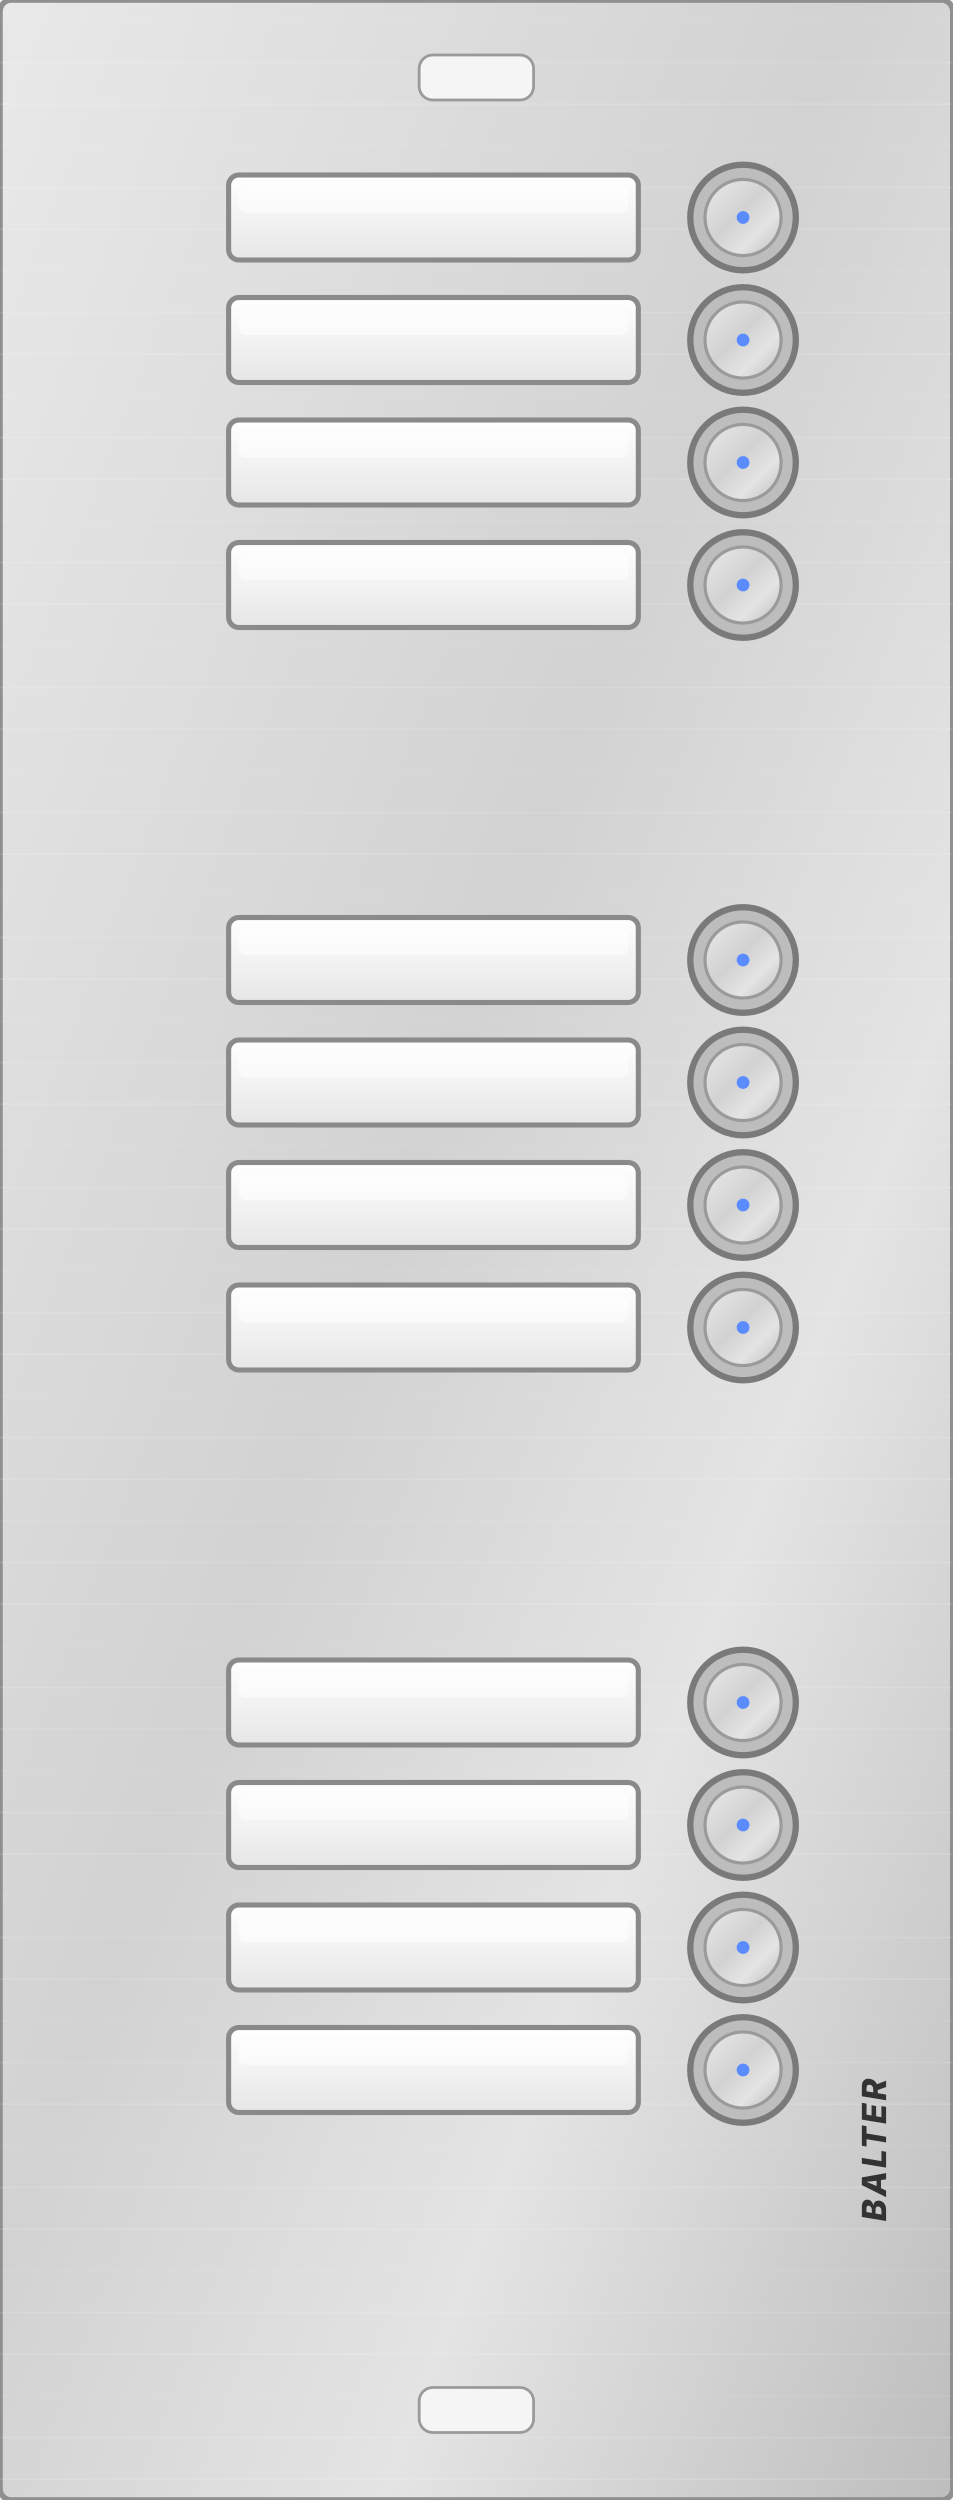
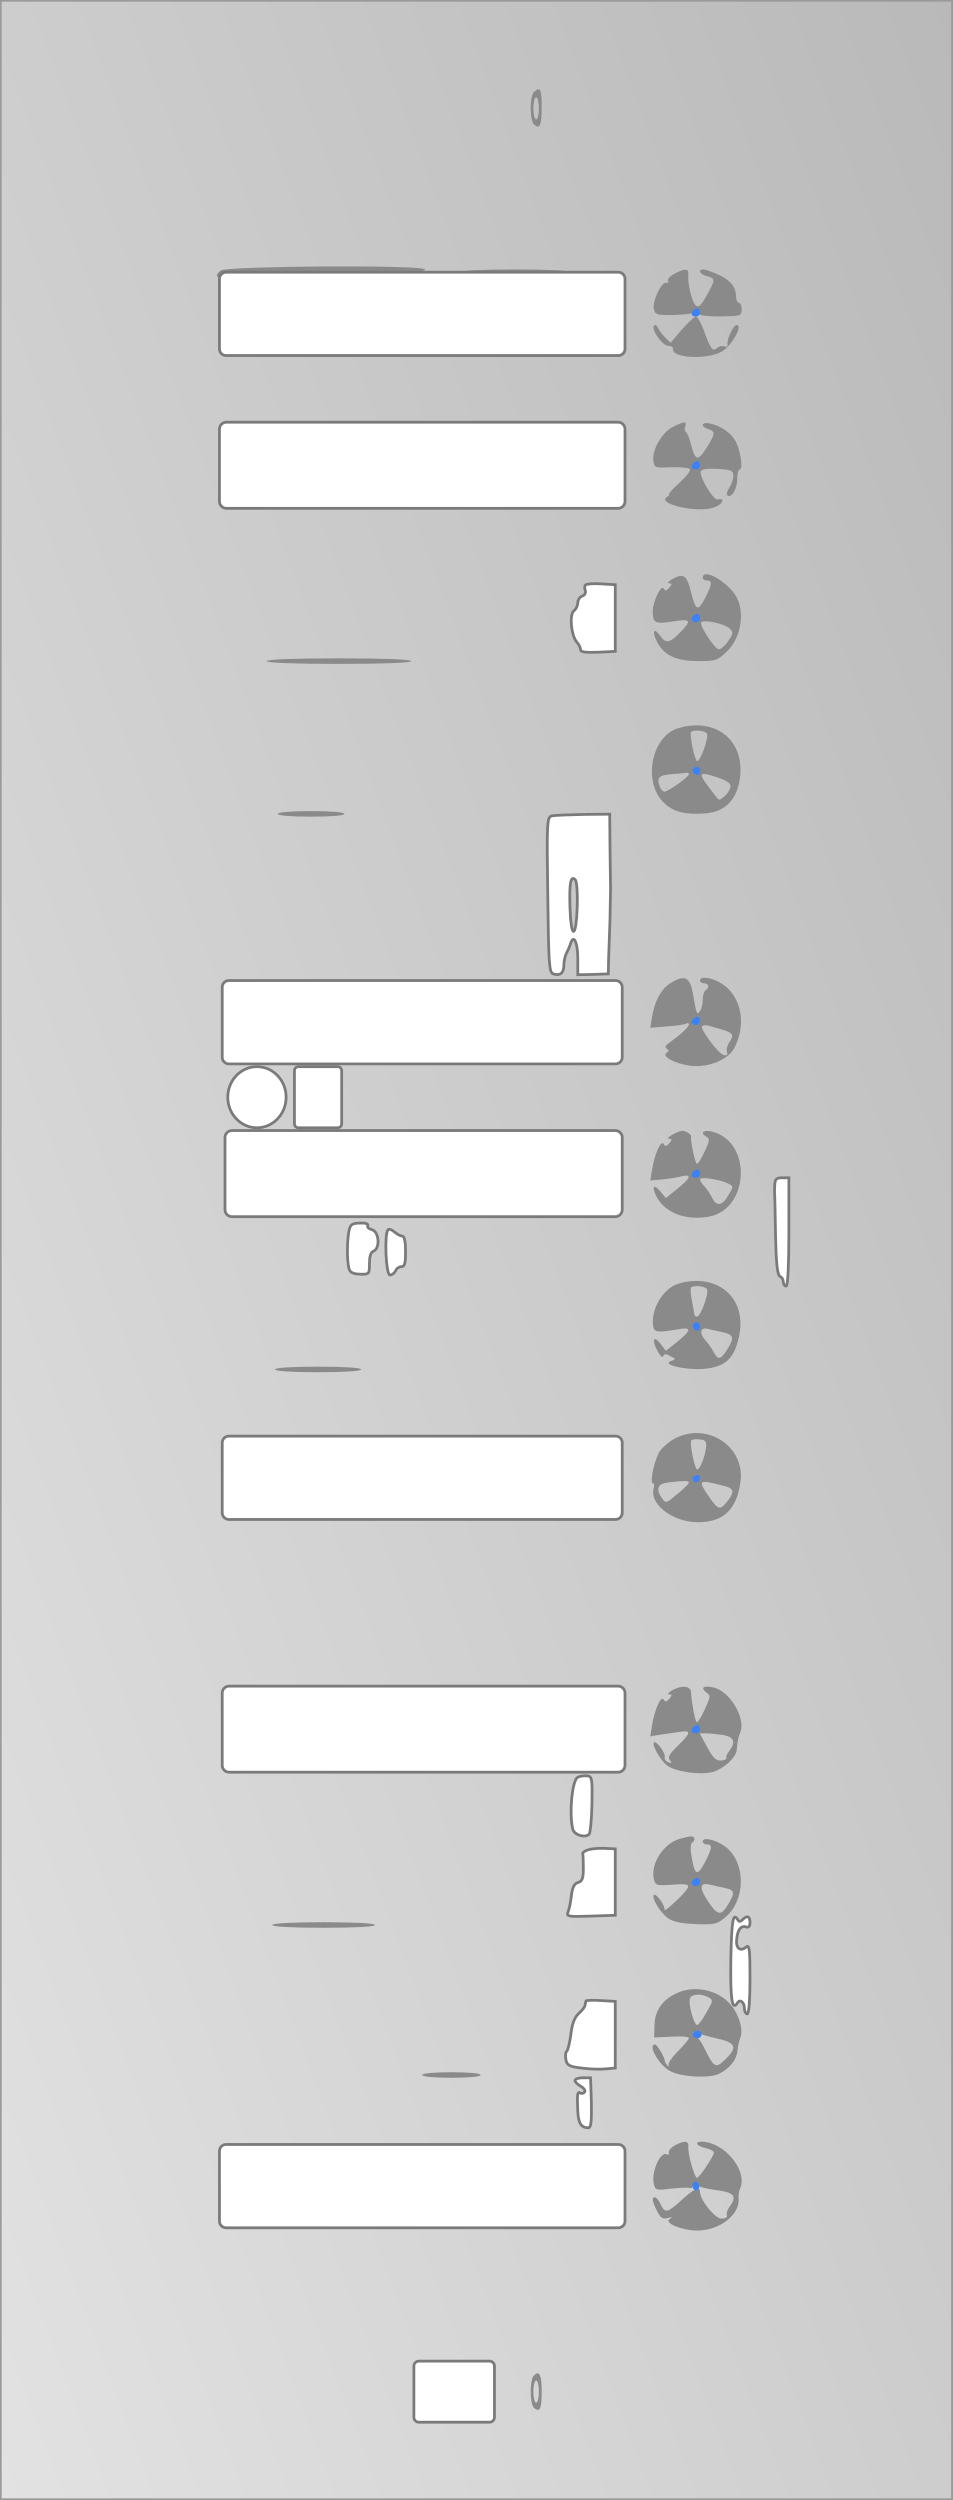
- <svg xmlns="http://www.w3.org/2000/svg" viewBox="0 0 343 900" role="img" aria-label="EVO-12EXT · Erweiterung, 12 Klingeltaster (Illustration)">
+ <svg xmlns="http://www.w3.org/2000/svg" viewBox="0 0 343 900" width="343" height="900" role="img" aria-label="EVO-12EXT · Erweiterung, 12 Klingeltaster (Illustration)">
  <defs>
    <linearGradient id="steel" x1="0" y1="0" x2="1" y2="1">
-       <stop offset="0" stop-color="#e9e9e9" />
-       <stop offset=".45" stop-color="#d2d2d2" />
-       <stop offset=".7" stop-color="#e4e4e4" />
-       <stop offset="1" stop-color="#bdbdbd" />
-     </linearGradient>
-     <linearGradient id="dark" x1="0" y1="0" x2="1" y2="1">
-       <stop offset="0" stop-color="#3a3a3a" />
-       <stop offset=".5" stop-color="#262626" />
-       <stop offset="1" stop-color="#1a1a1a" />
-     </linearGradient>
-     <linearGradient id="glass" x1="0" y1="0" x2="1" y2="1">
-       <stop offset="0" stop-color="#202020" />
-       <stop offset=".55" stop-color="#0b0b0b" />
-       <stop offset="1" stop-color="#000" />
+       <stop offset="0" stop-color="#e2e2e2" />
+       <stop offset=".5" stop-color="#cdcdcd" />
+       <stop offset="1" stop-color="#b9b9b9" />
    </linearGradient>
    <linearGradient id="white" x1="0" y1="0" x2="0" y2="1">
      <stop offset="0" stop-color="#ffffff" />
-       <stop offset="1" stop-color="#ededed" />
+       <stop offset="1" stop-color="#f0f0f0" />
    </linearGradient>
-     <linearGradient id="screen" x1="0" y1="0" x2="1" y2="1">
-       <stop offset="0" stop-color="#2a2a2a" />
-       <stop offset=".6" stop-color="#121212" />
-       <stop offset="1" stop-color="#050505" />
-     </linearGradient>
-     <radialGradient id="lens" cx=".4" cy=".35" r=".7">
-       <stop offset="0" stop-color="#5a6b80" />
-       <stop offset=".35" stop-color="#1b2330" />
-       <stop offset="1" stop-color="#000" />
-     </radialGradient>
-     <linearGradient id="plate" x1="0" y1="0" x2="0" y2="1">
-       <stop offset="0" stop-color="#ffffff" />
-       <stop offset="1" stop-color="#e6e6e6" />
+     <linearGradient id="black" x1="0" y1="0" x2="1" y2="1">
+       <stop offset="0" stop-color="#2e2e2e" />
+       <stop offset="1" stop-color="#161616" />
    </linearGradient>
  </defs>
-   <rect x="0.0" y="0.0" width="343.0" height="900.0" rx="4.1" fill="url(#steel)" stroke="#8f8f8f" stroke-width="2" />
-   <path d="M0 7.5H343" fill="none" stroke="#ffffff" stroke-width="0.6" stroke-linecap="round" stroke-linejoin="round" opacity="0.048" />
-   <path d="M0 22.5H343" fill="none" stroke="#ffffff" stroke-width="0.6" stroke-linecap="round" stroke-linejoin="round" opacity="0.12" />
-   <path d="M0 37.5H343" fill="none" stroke="#ffffff" stroke-width="0.6" stroke-linecap="round" stroke-linejoin="round" opacity="0.12" />
-   <path d="M0 52.5H343" fill="none" stroke="#ffffff" stroke-width="0.6" stroke-linecap="round" stroke-linejoin="round" opacity="0.048" />
-   <path d="M0 67.5H343" fill="none" stroke="#ffffff" stroke-width="0.6" stroke-linecap="round" stroke-linejoin="round" opacity="0.12" />
-   <path d="M0 82.5H343" fill="none" stroke="#ffffff" stroke-width="0.6" stroke-linecap="round" stroke-linejoin="round" opacity="0.12" />
-   <path d="M0 97.5H343" fill="none" stroke="#ffffff" stroke-width="0.6" stroke-linecap="round" stroke-linejoin="round" opacity="0.048" />
-   <path d="M0 112.5H343" fill="none" stroke="#ffffff" stroke-width="0.6" stroke-linecap="round" stroke-linejoin="round" opacity="0.12" />
-   <path d="M0 127.5H343" fill="none" stroke="#ffffff" stroke-width="0.6" stroke-linecap="round" stroke-linejoin="round" opacity="0.12" />
-   <path d="M0 142.5H343" fill="none" stroke="#ffffff" stroke-width="0.6" stroke-linecap="round" stroke-linejoin="round" opacity="0.048" />
-   <path d="M0 157.5H343" fill="none" stroke="#ffffff" stroke-width="0.6" stroke-linecap="round" stroke-linejoin="round" opacity="0.12" />
-   <path d="M0 172.5H343" fill="none" stroke="#ffffff" stroke-width="0.6" stroke-linecap="round" stroke-linejoin="round" opacity="0.12" />
-   <path d="M0 187.5H343" fill="none" stroke="#ffffff" stroke-width="0.6" stroke-linecap="round" stroke-linejoin="round" opacity="0.048" />
-   <path d="M0 202.5H343" fill="none" stroke="#ffffff" stroke-width="0.6" stroke-linecap="round" stroke-linejoin="round" opacity="0.12" />
-   <path d="M0 217.5H343" fill="none" stroke="#ffffff" stroke-width="0.6" stroke-linecap="round" stroke-linejoin="round" opacity="0.12" />
-   <path d="M0 232.5H343" fill="none" stroke="#ffffff" stroke-width="0.6" stroke-linecap="round" stroke-linejoin="round" opacity="0.048" />
-   <path d="M0 247.5H343" fill="none" stroke="#ffffff" stroke-width="0.6" stroke-linecap="round" stroke-linejoin="round" opacity="0.12" />
-   <path d="M0 262.5H343" fill="none" stroke="#ffffff" stroke-width="0.6" stroke-linecap="round" stroke-linejoin="round" opacity="0.12" />
-   <path d="M0 277.5H343" fill="none" stroke="#ffffff" stroke-width="0.6" stroke-linecap="round" stroke-linejoin="round" opacity="0.048" />
-   <path d="M0 292.5H343" fill="none" stroke="#ffffff" stroke-width="0.6" stroke-linecap="round" stroke-linejoin="round" opacity="0.12" />
-   <path d="M0 307.5H343" fill="none" stroke="#ffffff" stroke-width="0.6" stroke-linecap="round" stroke-linejoin="round" opacity="0.12" />
-   <path d="M0 322.5H343" fill="none" stroke="#ffffff" stroke-width="0.6" stroke-linecap="round" stroke-linejoin="round" opacity="0.048" />
-   <path d="M0 337.5H343" fill="none" stroke="#ffffff" stroke-width="0.6" stroke-linecap="round" stroke-linejoin="round" opacity="0.12" />
-   <path d="M0 352.5H343" fill="none" stroke="#ffffff" stroke-width="0.6" stroke-linecap="round" stroke-linejoin="round" opacity="0.12" />
-   <path d="M0 367.5H343" fill="none" stroke="#ffffff" stroke-width="0.6" stroke-linecap="round" stroke-linejoin="round" opacity="0.048" />
-   <path d="M0 382.5H343" fill="none" stroke="#ffffff" stroke-width="0.6" stroke-linecap="round" stroke-linejoin="round" opacity="0.12" />
-   <path d="M0 397.5H343" fill="none" stroke="#ffffff" stroke-width="0.6" stroke-linecap="round" stroke-linejoin="round" opacity="0.12" />
-   <path d="M0 412.5H343" fill="none" stroke="#ffffff" stroke-width="0.6" stroke-linecap="round" stroke-linejoin="round" opacity="0.048" />
-   <path d="M0 427.5H343" fill="none" stroke="#ffffff" stroke-width="0.6" stroke-linecap="round" stroke-linejoin="round" opacity="0.12" />
-   <path d="M0 442.5H343" fill="none" stroke="#ffffff" stroke-width="0.6" stroke-linecap="round" stroke-linejoin="round" opacity="0.12" />
-   <path d="M0 457.5H343" fill="none" stroke="#ffffff" stroke-width="0.6" stroke-linecap="round" stroke-linejoin="round" opacity="0.048" />
-   <path d="M0 472.5H343" fill="none" stroke="#ffffff" stroke-width="0.6" stroke-linecap="round" stroke-linejoin="round" opacity="0.12" />
-   <path d="M0 487.5H343" fill="none" stroke="#ffffff" stroke-width="0.6" stroke-linecap="round" stroke-linejoin="round" opacity="0.12" />
-   <path d="M0 502.5H343" fill="none" stroke="#ffffff" stroke-width="0.6" stroke-linecap="round" stroke-linejoin="round" opacity="0.048" />
-   <path d="M0 517.5H343" fill="none" stroke="#ffffff" stroke-width="0.6" stroke-linecap="round" stroke-linejoin="round" opacity="0.12" />
-   <path d="M0 532.5H343" fill="none" stroke="#ffffff" stroke-width="0.6" stroke-linecap="round" stroke-linejoin="round" opacity="0.12" />
-   <path d="M0 547.5H343" fill="none" stroke="#ffffff" stroke-width="0.6" stroke-linecap="round" stroke-linejoin="round" opacity="0.048" />
-   <path d="M0 562.5H343" fill="none" stroke="#ffffff" stroke-width="0.6" stroke-linecap="round" stroke-linejoin="round" opacity="0.12" />
-   <path d="M0 577.5H343" fill="none" stroke="#ffffff" stroke-width="0.6" stroke-linecap="round" stroke-linejoin="round" opacity="0.12" />
-   <path d="M0 592.5H343" fill="none" stroke="#ffffff" stroke-width="0.6" stroke-linecap="round" stroke-linejoin="round" opacity="0.048" />
-   <path d="M0 607.5H343" fill="none" stroke="#ffffff" stroke-width="0.6" stroke-linecap="round" stroke-linejoin="round" opacity="0.12" />
-   <path d="M0 622.5H343" fill="none" stroke="#ffffff" stroke-width="0.6" stroke-linecap="round" stroke-linejoin="round" opacity="0.12" />
-   <path d="M0 637.5H343" fill="none" stroke="#ffffff" stroke-width="0.6" stroke-linecap="round" stroke-linejoin="round" opacity="0.048" />
-   <path d="M0 652.5H343" fill="none" stroke="#ffffff" stroke-width="0.6" stroke-linecap="round" stroke-linejoin="round" opacity="0.12" />
-   <path d="M0 667.5H343" fill="none" stroke="#ffffff" stroke-width="0.6" stroke-linecap="round" stroke-linejoin="round" opacity="0.12" />
-   <path d="M0 682.5H343" fill="none" stroke="#ffffff" stroke-width="0.6" stroke-linecap="round" stroke-linejoin="round" opacity="0.048" />
-   <path d="M0 697.5H343" fill="none" stroke="#ffffff" stroke-width="0.6" stroke-linecap="round" stroke-linejoin="round" opacity="0.12" />
-   <path d="M0 712.5H343" fill="none" stroke="#ffffff" stroke-width="0.6" stroke-linecap="round" stroke-linejoin="round" opacity="0.12" />
-   <path d="M0 727.5H343" fill="none" stroke="#ffffff" stroke-width="0.6" stroke-linecap="round" stroke-linejoin="round" opacity="0.048" />
-   <path d="M0 742.5H343" fill="none" stroke="#ffffff" stroke-width="0.6" stroke-linecap="round" stroke-linejoin="round" opacity="0.12" />
-   <path d="M0 757.5H343" fill="none" stroke="#ffffff" stroke-width="0.6" stroke-linecap="round" stroke-linejoin="round" opacity="0.12" />
-   <path d="M0 772.5H343" fill="none" stroke="#ffffff" stroke-width="0.6" stroke-linecap="round" stroke-linejoin="round" opacity="0.048" />
-   <path d="M0 787.5H343" fill="none" stroke="#ffffff" stroke-width="0.6" stroke-linecap="round" stroke-linejoin="round" opacity="0.12" />
-   <path d="M0 802.5H343" fill="none" stroke="#ffffff" stroke-width="0.6" stroke-linecap="round" stroke-linejoin="round" opacity="0.12" />
-   <path d="M0 817.5H343" fill="none" stroke="#ffffff" stroke-width="0.6" stroke-linecap="round" stroke-linejoin="round" opacity="0.048" />
-   <path d="M0 832.5H343" fill="none" stroke="#ffffff" stroke-width="0.6" stroke-linecap="round" stroke-linejoin="round" opacity="0.12" />
-   <path d="M0 847.5H343" fill="none" stroke="#ffffff" stroke-width="0.6" stroke-linecap="round" stroke-linejoin="round" opacity="0.12" />
-   <path d="M0 862.5H343" fill="none" stroke="#ffffff" stroke-width="0.6" stroke-linecap="round" stroke-linejoin="round" opacity="0.048" />
-   <path d="M0 877.5H343" fill="none" stroke="#ffffff" stroke-width="0.6" stroke-linecap="round" stroke-linejoin="round" opacity="0.12" />
-   <path d="M0 892.5H343" fill="none" stroke="#ffffff" stroke-width="0.6" stroke-linecap="round" stroke-linejoin="round" opacity="0.12" />
-   <rect x="150.9" y="19.8" width="41.2" height="16.2" rx="4.9" fill="#f5f5f5" stroke="#9a9a9a" stroke-width="1" />
-   <rect x="150.9" y="859.5" width="41.2" height="16.2" rx="4.9" fill="#f5f5f5" stroke="#9a9a9a" stroke-width="1" />
-   <text x="319.0" y="774.0" font-family="Inter,Arial,sans-serif" font-size="12.0" font-weight="800" fill="#333" text-anchor="middle" transform="rotate(-90 319.0 774.0)" font-style="italic" letter-spacing="1">BALTER</text>
-   <rect x="82.3" y="63.0" width="147.5" height="30.6" rx="3.7" fill="url(#plate)" stroke="#8a8a8a" stroke-width="1.836" />
-   <rect x="86.0" y="67.3" width="140.1" height="9.2" rx="2.4" fill="#fff" opacity=".55" />
-   <circle cx="267.5" cy="78.3" r="19.0" fill="#bdbdbd" stroke="#7a7a7a" stroke-width="2.277" />
-   <circle cx="267.5" cy="78.3" r="13.7" fill="url(#steel)" stroke="#9a9a9a" stroke-width="1.138" />
-   <circle cx="267.5" cy="78.3" r="2.3" fill="#5b8cff" />
-   <rect x="82.3" y="107.1" width="147.5" height="30.6" rx="3.7" fill="url(#plate)" stroke="#8a8a8a" stroke-width="1.836" />
-   <rect x="86.0" y="111.4" width="140.1" height="9.2" rx="2.4" fill="#fff" opacity=".55" />
-   <circle cx="267.5" cy="122.4" r="19.0" fill="#bdbdbd" stroke="#7a7a7a" stroke-width="2.277" />
-   <circle cx="267.5" cy="122.4" r="13.7" fill="url(#steel)" stroke="#9a9a9a" stroke-width="1.138" />
-   <circle cx="267.5" cy="122.4" r="2.3" fill="#5b8cff" />
-   <rect x="82.3" y="151.2" width="147.5" height="30.6" rx="3.7" fill="url(#plate)" stroke="#8a8a8a" stroke-width="1.836" />
-   <rect x="86.0" y="155.5" width="140.1" height="9.2" rx="2.4" fill="#fff" opacity=".55" />
-   <circle cx="267.5" cy="166.5" r="19.0" fill="#bdbdbd" stroke="#7a7a7a" stroke-width="2.277" />
-   <circle cx="267.5" cy="166.5" r="13.7" fill="url(#steel)" stroke="#9a9a9a" stroke-width="1.138" />
-   <circle cx="267.5" cy="166.5" r="2.3" fill="#5b8cff" />
-   <rect x="82.3" y="195.3" width="147.5" height="30.6" rx="3.7" fill="url(#plate)" stroke="#8a8a8a" stroke-width="1.836" />
-   <rect x="86.0" y="199.6" width="140.1" height="9.2" rx="2.4" fill="#fff" opacity=".55" />
-   <circle cx="267.5" cy="210.6" r="19.0" fill="#bdbdbd" stroke="#7a7a7a" stroke-width="2.277" />
-   <circle cx="267.5" cy="210.6" r="13.7" fill="url(#steel)" stroke="#9a9a9a" stroke-width="1.138" />
-   <circle cx="267.5" cy="210.6" r="2.3" fill="#5b8cff" />
-   <rect x="82.3" y="330.3" width="147.5" height="30.6" rx="3.7" fill="url(#plate)" stroke="#8a8a8a" stroke-width="1.836" />
-   <rect x="86.0" y="334.6" width="140.1" height="9.2" rx="2.4" fill="#fff" opacity=".55" />
-   <circle cx="267.5" cy="345.6" r="19.0" fill="#bdbdbd" stroke="#7a7a7a" stroke-width="2.277" />
-   <circle cx="267.5" cy="345.6" r="13.7" fill="url(#steel)" stroke="#9a9a9a" stroke-width="1.138" />
-   <circle cx="267.5" cy="345.6" r="2.3" fill="#5b8cff" />
-   <rect x="82.3" y="374.4" width="147.5" height="30.6" rx="3.7" fill="url(#plate)" stroke="#8a8a8a" stroke-width="1.836" />
-   <rect x="86.0" y="378.7" width="140.1" height="9.2" rx="2.4" fill="#fff" opacity=".55" />
-   <circle cx="267.5" cy="389.7" r="19.0" fill="#bdbdbd" stroke="#7a7a7a" stroke-width="2.277" />
-   <circle cx="267.5" cy="389.7" r="13.7" fill="url(#steel)" stroke="#9a9a9a" stroke-width="1.138" />
-   <circle cx="267.5" cy="389.7" r="2.3" fill="#5b8cff" />
-   <rect x="82.3" y="418.5" width="147.5" height="30.6" rx="3.7" fill="url(#plate)" stroke="#8a8a8a" stroke-width="1.836" />
-   <rect x="86.0" y="422.8" width="140.1" height="9.2" rx="2.4" fill="#fff" opacity=".55" />
-   <circle cx="267.5" cy="433.8" r="19.0" fill="#bdbdbd" stroke="#7a7a7a" stroke-width="2.277" />
-   <circle cx="267.5" cy="433.8" r="13.7" fill="url(#steel)" stroke="#9a9a9a" stroke-width="1.138" />
-   <circle cx="267.5" cy="433.8" r="2.3" fill="#5b8cff" />
-   <rect x="82.3" y="462.6" width="147.5" height="30.6" rx="3.7" fill="url(#plate)" stroke="#8a8a8a" stroke-width="1.836" />
-   <rect x="86.0" y="466.9" width="140.1" height="9.2" rx="2.4" fill="#fff" opacity=".55" />
-   <circle cx="267.5" cy="477.9" r="19.0" fill="#bdbdbd" stroke="#7a7a7a" stroke-width="2.277" />
-   <circle cx="267.5" cy="477.9" r="13.7" fill="url(#steel)" stroke="#9a9a9a" stroke-width="1.138" />
-   <circle cx="267.5" cy="477.9" r="2.3" fill="#5b8cff" />
-   <rect x="82.3" y="597.6" width="147.5" height="30.6" rx="3.7" fill="url(#plate)" stroke="#8a8a8a" stroke-width="1.836" />
-   <rect x="86.0" y="601.9" width="140.1" height="9.2" rx="2.4" fill="#fff" opacity=".55" />
-   <circle cx="267.5" cy="612.9" r="19.0" fill="#bdbdbd" stroke="#7a7a7a" stroke-width="2.277" />
-   <circle cx="267.5" cy="612.9" r="13.7" fill="url(#steel)" stroke="#9a9a9a" stroke-width="1.138" />
-   <circle cx="267.5" cy="612.9" r="2.3" fill="#5b8cff" />
-   <rect x="82.3" y="641.7" width="147.5" height="30.6" rx="3.7" fill="url(#plate)" stroke="#8a8a8a" stroke-width="1.836" />
-   <rect x="86.0" y="646.0" width="140.1" height="9.2" rx="2.4" fill="#fff" opacity=".55" />
-   <circle cx="267.5" cy="657.0" r="19.0" fill="#bdbdbd" stroke="#7a7a7a" stroke-width="2.277" />
-   <circle cx="267.5" cy="657.0" r="13.7" fill="url(#steel)" stroke="#9a9a9a" stroke-width="1.138" />
-   <circle cx="267.5" cy="657.0" r="2.3" fill="#5b8cff" />
-   <rect x="82.3" y="685.8" width="147.5" height="30.6" rx="3.7" fill="url(#plate)" stroke="#8a8a8a" stroke-width="1.836" />
-   <rect x="86.0" y="690.1" width="140.1" height="9.2" rx="2.4" fill="#fff" opacity=".55" />
-   <circle cx="267.5" cy="701.1" r="19.0" fill="#bdbdbd" stroke="#7a7a7a" stroke-width="2.277" />
-   <circle cx="267.5" cy="701.1" r="13.7" fill="url(#steel)" stroke="#9a9a9a" stroke-width="1.138" />
-   <circle cx="267.5" cy="701.1" r="2.3" fill="#5b8cff" />
-   <rect x="82.3" y="729.9" width="147.5" height="30.6" rx="3.7" fill="url(#plate)" stroke="#8a8a8a" stroke-width="1.836" />
-   <rect x="86.0" y="734.2" width="140.1" height="9.2" rx="2.4" fill="#fff" opacity=".55" />
-   <circle cx="267.5" cy="745.2" r="19.0" fill="#bdbdbd" stroke="#7a7a7a" stroke-width="2.277" />
-   <circle cx="267.5" cy="745.2" r="13.7" fill="url(#steel)" stroke="#9a9a9a" stroke-width="1.138" />
-   <circle cx="267.5" cy="745.2" r="2.3" fill="#5b8cff" />
+   <path transform="translate(0,900) scale(0.1,-0.1)" d="M0 4500 l0 -4500 1715 0 1715 0 0 4500 0 4500 -1715 0 -1715 0 0 -4500z" fill="url(#steel)" fill-rule="evenodd" stroke="#9a9a9a" stroke-width="1.2" vector-effect="non-scaling-stroke" />
+   <path transform="translate(0,900) scale(0.1,-0.1)" d="M1922 8668 c-16 -16 -15 -103 1 -117 21 -17 27 -3 27 66 0 63 -6 73 -28 51z m18 -58 c0 -22 -4 -40 -10 -40 -5 0 -10 18 -10 40 0 22 5 40 10 40 6 0 10 -18 10 -40z M794 8026 c-10 -8 -16 -18 -12 -22 4 -4 14 -1 22 5 11 9 82 12 263 11 384 -3 463 -1 463 10 0 17 -712 13 -736 -4z M1660 8020 c0 -6 72 -10 195 -10 123 0 195 4 195 10 0 6 -72 10 -195 10 -123 0 -195 -4 -195 -10z M2427 8014 c-15 -8 -25 -19 -22 -25 4 -5 1 -8 -7 -7 -17 4 -51 -68 -44 -95 5 -20 11 -22 70 -21 35 1 69 5 75 8 5 4 13 2 16 -4 4 -6 39 -10 81 -9 71 1 74 2 74 25 0 13 -4 24 -10 24 -5 0 -10 9 -10 21 0 35 -20 60 -63 80 -23 10 -48 19 -54 19 -23 0 -14 -18 12 -24 31 -8 31 -13 -1 -70 -20 -36 -29 -44 -39 -36 -14 12 -31 82 -27 113 2 21 -14 21 -51 1z M2454 7813 l-40 -47 -21 21 c-11 11 -23 27 -25 34 -3 8 -9 11 -13 7 -13 -12 29 -73 51 -73 10 0 18 -5 17 -12 -6 -31 118 -39 173 -10 36 18 81 97 56 97 -12 0 -36 -52 -33 -69 2 -8 -3 -12 -12 -8 -8 3 -20 0 -26 -6 -15 -15 -24 -2 -48 66 -10 26 -22 47 -28 47 -5 0 -28 -21 -51 -47z M2422 7463 c-38 -19 -75 -82 -70 -121 3 -26 5 -27 65 -24 34 1 64 -2 67 -7 3 -5 -14 -27 -39 -50 -24 -22 -41 -41 -37 -41 4 0 1 -4 -7 -9 -39 -25 110 -59 169 -38 32 11 43 36 13 29 -15 -3 -67 83 -60 101 3 8 23 11 61 9 50 -3 56 -6 56 -26 0 -12 -7 -31 -15 -43 -8 -12 -11 -24 -6 -27 15 -10 35 24 35 60 0 19 4 34 9 34 14 0 1 77 -17 105 -19 30 -51 51 -88 60 -32 8 -39 -10 -8 -20 26 -8 25 -17 -5 -65 -32 -51 -42 -50 -56 5 -6 25 -15 48 -20 50 -4 3 -6 12 -2 20 7 19 -4 19 -45 -2z M2420 6915 c-14 -8 -19 -14 -11 -15 11 0 11 -3 1 -15 -11 -13 -15 -13 -21 -3 -9 14 -39 -48 -39 -81 0 -44 8 -48 67 -39 70 11 75 6 33 -37 -39 -41 -53 -43 -74 -13 -22 31 -30 16 -11 -22 25 -49 69 -70 148 -70 62 0 70 2 102 33 50 45 67 135 39 193 -27 55 -124 113 -124 74 0 -5 7 -10 15 -10 20 0 19 -13 -5 -60 -27 -53 -35 -50 -52 17 -15 63 -28 71 -68 48z m207 -178 c14 -14 13 -18 -7 -47 -12 -17 -27 -29 -34 -27 -16 5 -68 85 -62 96 8 12 85 -4 103 -22z M960 6620 c0 -6 93 -10 260 -10 167 0 260 4 260 10 0 6 -93 10 -260 10 -167 0 -260 -4 -260 -10z M2443 6379 c-99 -29 -131 -197 -51 -271 34 -32 79 -42 150 -36 71 7 112 51 122 129 17 134 -87 217 -221 178z m102 -20 c8 -12 -23 -99 -35 -99 -9 0 -29 97 -22 105 10 9 51 5 57 -6z m-65 -146 c0 -10 -75 -63 -88 -63 -5 0 -13 7 -16 16 -13 35 -6 43 42 47 26 2 50 4 55 5 4 1 7 -1 7 -5z m150 -43 c0 -9 -9 -25 -20 -35 -20 -18 -21 -18 -35 1 -66 84 -66 89 6 66 33 -11 49 -21 49 -32z M1000 6070 c0 -6 47 -10 120 -10 73 0 120 4 120 10 0 6 -47 10 -120 10 -73 0 -120 -4 -120 -10z M2414 5461 c-34 -21 -58 -66 -67 -124 l-6 -37 60 5 c33 2 65 7 70 10 5 4 9 2 9 -3 0 -9 -30 -37 -68 -64 -16 -11 -20 -18 -12 -23 9 -6 9 -9 0 -15 -20 -13 31 -40 87 -47 64 -7 135 22 157 65 44 85 25 184 -43 229 -35 24 -81 31 -81 13 0 -5 7 -10 15 -10 17 0 20 -16 5 -25 -5 -3 -10 -18 -10 -33 0 -15 -4 -34 -10 -42 -11 -17 -13 -11 -26 65 -10 58 -30 67 -80 36z m170 -163 c55 -15 61 -22 43 -48 -9 -12 -13 -29 -10 -36 6 -15 -6 -18 -22 -6 -21 15 -74 90 -68 96 8 8 9 8 57 -6z M2420 4915 c-14 -8 -19 -14 -11 -15 11 0 11 -3 1 -15 -11 -13 -15 -13 -21 -3 -10 15 -33 -38 -42 -95 l-6 -37 42 4 c23 2 54 7 70 11 39 10 34 -6 -15 -45 l-41 -33 -19 23 c-25 31 -33 19 -14 -19 30 -57 105 -86 188 -71 146 27 156 270 12 306 -30 8 -45 -4 -23 -17 15 -8 15 -13 -4 -54 -11 -25 -24 -45 -28 -45 -6 0 -24 81 -21 100 0 7 -21 20 -33 19 -5 0 -21 -6 -35 -14z m202 -176 c19 -10 19 -11 0 -42 -21 -38 -42 -41 -58 -10 -6 13 -18 31 -27 41 -10 10 -17 22 -17 27 0 10 76 -2 102 -16z M2443 4379 c-56 -16 -103 -96 -91 -156 4 -19 16 -21 86 -9 53 10 53 -1 1 -44 l-42 -33 -18 24 c-25 33 -34 18 -13 -23 9 -18 19 -27 21 -21 4 10 10 10 26 1 21 -11 21 -11 2 -18 -35 -12 50 -33 117 -28 80 6 114 38 130 125 25 133 -82 222 -219 182z m102 -20 c9 -13 -23 -99 -36 -99 -5 0 -9 3 -9 8 -1 4 -5 26 -9 49 -5 23 -6 45 -3 48 10 9 51 5 57 -6z m52 -154 c44 -9 48 -19 23 -60 -25 -41 -35 -43 -51 -12 -6 12 -20 32 -31 44 -22 24 -16 46 10 39 10 -2 32 -7 49 -11z M990 4070 c0 -6 58 -10 155 -10 97 0 155 4 155 10 0 6 -58 10 -155 10 -97 0 -155 -4 -155 -10z M2431 3822 c-19 -9 -43 -29 -54 -44 -20 -27 -40 -118 -26 -118 4 0 5 -9 2 -19 -15 -57 70 -121 159 -121 93 0 140 45 154 147 16 125 -119 215 -235 155z m111 -32 c-3 -32 -22 -80 -32 -80 -9 0 -29 98 -21 105 3 3 17 5 31 3 20 -2 24 -8 22 -28z m-62 -127 c0 -5 -19 -23 -42 -42 -39 -33 -41 -34 -54 -16 -24 33 -17 53 19 58 59 7 77 7 77 0z m129 -13 c33 -8 36 -21 11 -53 -28 -36 -34 -34 -69 17 -41 59 -37 61 58 36z M2420 2915 c-14 -8 -19 -14 -11 -15 11 0 11 -3 1 -15 -11 -13 -15 -13 -21 -3 -10 15 -33 -38 -42 -95 l-6 -38 35 6 c19 3 50 7 69 10 45 7 44 -2 -5 -50 -31 -30 -37 -42 -28 -52 8 -11 7 -12 -6 -7 -10 4 -15 12 -13 18 5 13 -31 62 -39 53 -8 -7 20 -59 44 -80 26 -24 121 -39 168 -26 39 11 83 51 86 78 4 39 6 47 13 64 21 50 -37 149 -96 162 -36 8 -49 0 -26 -18 16 -11 15 -15 -5 -59 -12 -27 -25 -48 -29 -48 -6 0 -19 68 -21 105 0 26 -32 30 -68 10z m183 -161 c40 -7 47 -25 22 -58 -8 -10 -13 -22 -10 -25 2 -4 -7 -8 -19 -9 -18 -1 -29 9 -50 48 l-27 50 23 0 c13 0 40 -3 61 -6z M2446 2380 c-59 -18 -105 -91 -92 -145 6 -23 9 -24 66 -20 64 5 69 1 42 -30 -29 -32 -74 -71 -70 -60 4 13 -30 61 -38 53 -10 -10 25 -67 53 -85 18 -12 50 -18 100 -20 69 -2 75 0 108 28 66 58 70 182 7 242 -30 29 -92 48 -92 28 0 -6 7 -11 15 -11 20 0 19 -13 -5 -60 -31 -60 -40 -54 -53 33 -2 15 0 30 4 33 13 8 11 24 -3 23 -7 0 -26 -5 -42 -9z m165 -177 c34 -7 36 -17 9 -61 -25 -41 -37 -38 -73 16 -31 47 -28 67 10 57 14 -3 38 -9 54 -12z M980 2070 c0 -6 68 -10 185 -10 117 0 185 4 185 10 0 6 -68 10 -185 10 -117 0 -185 -4 -185 -10z M2431 1822 c-49 -24 -74 -63 -75 -114 l-1 -43 63 3 c34 2 62 0 62 -5 0 -5 -18 -26 -40 -48 -21 -21 -36 -43 -33 -49 4 -6 2 -7 -3 -3 -5 5 -9 12 -10 15 -1 16 -28 62 -36 62 -28 0 15 -76 55 -96 41 -22 143 -27 177 -9 37 19 62 50 65 82 1 15 6 36 10 46 12 29 -4 86 -36 122 -48 54 -134 70 -198 37z m119 -12 c18 -10 18 -12 -7 -55 -13 -25 -29 -45 -33 -45 -12 0 -33 78 -26 96 6 16 39 18 66 4z m33 -149 c67 -15 73 -32 27 -76 -34 -33 -40 -29 -77 47 -10 21 -24 38 -31 38 -7 0 -10 5 -7 10 4 7 11 7 18 2 7 -5 38 -14 70 -21z M1520 1530 c0 -6 42 -10 105 -10 63 0 105 4 105 10 0 6 -42 10 -105 10 -63 0 -105 -4 -105 -10z M2430 1277 c-14 -8 -24 -19 -22 -26 1 -7 -2 -10 -6 -7 -24 15 -59 -64 -48 -107 5 -22 9 -23 63 -16 32 3 61 5 65 2 4 -2 10 1 13 7 4 7 11 8 18 1 7 -5 38 -12 70 -16 61 -8 71 -22 43 -60 -8 -11 -12 -24 -9 -31 2 -7 -6 -11 -20 -11 -23 0 -77 67 -77 96 0 21 -23 11 -66 -29 -51 -47 -60 -49 -76 -15 -11 25 -28 34 -28 15 0 -6 7 -24 16 -41 12 -24 20 -29 37 -24 17 5 19 4 7 -4 -20 -14 45 -41 100 -41 80 0 154 57 149 115 -1 11 1 28 6 38 27 64 -59 167 -140 167 -27 0 -16 -17 15 -23 17 -4 30 -11 30 -16 0 -13 -52 -91 -61 -91 -9 0 -34 89 -31 113 2 20 -14 22 -48 4z M1922 448 c-16 -16 -15 -103 1 -117 21 -17 27 -3 27 60 0 60 -8 77 -28 57z m18 -58 c0 -22 -4 -40 -10 -40 -5 0 -10 18 -10 40 0 22 5 40 10 40 6 0 10 -18 10 -40z" fill="#8a8a8a" fill-rule="evenodd" />
+   <rect x="79" y="98" width="146" height="30" rx="2.4" fill="#ffffff" stroke="#7a7a7a" stroke-width="1" vector-effect="non-scaling-stroke" />
+   <rect x="79" y="152" width="146" height="31" rx="2.5" fill="#ffffff" stroke="#7a7a7a" stroke-width="1" vector-effect="non-scaling-stroke" />
+   <rect x="80" y="353" width="144" height="30" rx="2.4" fill="#ffffff" stroke="#7a7a7a" stroke-width="1" vector-effect="non-scaling-stroke" />
+   <ellipse cx="92.5" cy="395.0" rx="10.5" ry="11.0" fill="#ffffff" stroke="#7a7a7a" stroke-width="1" vector-effect="non-scaling-stroke" />
+   <rect x="106" y="384" width="17" height="22" rx="1.4" fill="#ffffff" stroke="#7a7a7a" stroke-width="1" vector-effect="non-scaling-stroke" />
+   <rect x="81" y="407" width="143" height="31" rx="2.5" fill="#ffffff" stroke="#7a7a7a" stroke-width="1" vector-effect="non-scaling-stroke" />
+   <rect x="80" y="517" width="144" height="30" rx="2.4" fill="#ffffff" stroke="#7a7a7a" stroke-width="1" vector-effect="non-scaling-stroke" />
+   <rect x="80" y="607" width="145" height="31" rx="2.5" fill="#ffffff" stroke="#7a7a7a" stroke-width="1" vector-effect="non-scaling-stroke" />
+   <rect x="79" y="772" width="146" height="30" rx="2.4" fill="#ffffff" stroke="#7a7a7a" stroke-width="1" vector-effect="non-scaling-stroke" />
+   <rect x="149" y="850" width="29" height="22" rx="1.8" fill="#ffffff" stroke="#7a7a7a" stroke-width="1" vector-effect="non-scaling-stroke" />
+   <path transform="translate(0,900) scale(0.1,-0.1)" d="M2108 6894 c-4 -3 -4 -12 -1 -20 3 -8 -2 -17 -11 -20 -9 -3 -16 -14 -16 -24 0 -10 -6 -23 -14 -29 -17 -14 -10 -88 10 -112 8 -8 14 -21 14 -28 0 -8 18 -11 63 -9 l62 3 0 120 0 120 -50 3 c-28 2 -54 0 -57 -4z M1987 6063 c-18 -5 -19 -19 -15 -284 3 -255 5 -280 20 -285 25 -8 38 3 38 32 0 13 4 32 9 42 5 9 12 25 15 35 11 36 26 5 26 -53 l0 -59 55 1 55 2 1 55 c1 31 3 94 5 141 1 47 2 96 2 110 0 14 -1 80 -2 147 l-1 122 -95 -1 c-52 -1 -103 -3 -113 -5z m91 -329 c-4 -114 -22 -117 -26 -5 -3 91 2 121 19 104 5 -5 9 -48 7 -99z M2789 4733 c-1 -16 -1 -31 0 -35 0 -4 2 -70 3 -147 2 -101 7 -142 16 -146 6 -2 12 -11 12 -20 0 -8 5 -15 10 -15 6 0 10 72 10 195 l0 195 -25 0 c-20 0 -25 -5 -26 -27z M1256 4567 c-7 -37 -7 -105 0 -133 4 -15 14 -20 40 -21 33 -1 34 0 34 38 0 26 5 42 15 45 24 10 20 70 -6 77 -12 3 -18 10 -15 15 3 6 -8 10 -28 9 -30 -1 -35 -5 -40 -30z M1397 4573 c-14 -14 -8 -163 7 -163 8 0 16 7 20 15 3 8 12 15 21 15 12 0 15 12 15 55 0 35 -4 55 -12 55 -6 0 -19 7 -28 15 -9 8 -20 12 -23 8z M2080 2602 c-20 -10 -32 -128 -18 -187 5 -21 44 -33 59 -18 4 4 9 53 10 108 2 92 0 100 -17 102 -10 1 -26 -1 -34 -5z M2115 2340 c-11 -4 -19 -10 -17 -14 1 -3 2 -27 2 -52 0 -36 -4 -47 -19 -51 -13 -3 -20 -17 -24 -46 -2 -23 -8 -50 -12 -60 -7 -16 -1 -18 81 -15 l89 3 0 119 0 120 -40 2 c-22 1 -49 -2 -60 -6z M2631 1946 c-2 -143 4 -188 24 -156 9 15 25 2 25 -21 0 -10 5 -19 10 -19 6 0 10 49 10 126 0 110 -2 125 -15 114 -20 -17 -37 -3 -33 28 3 35 16 52 34 45 9 -3 14 2 14 16 0 23 -10 27 -27 10 -8 -8 -13 -8 -17 0 -17 27 -22 1 -25 -143z M2109 1796 c-1 -4 -2 -10 -3 -15 0 -6 -11 -19 -23 -30 -15 -14 -24 -38 -28 -76 -4 -30 -11 -57 -15 -60 -4 -2 -5 -16 -3 -29 4 -21 12 -26 57 -31 28 -4 67 -5 86 -3 l35 3 0 120 0 120 -52 3 c-29 2 -54 1 -54 -2z M2070 1510 c0 -5 9 -14 20 -20 11 -6 18 -15 15 -21 -4 -5 -11 -7 -16 -4 -10 7 -12 -2 -9 -65 2 -44 12 -60 38 -60 10 0 12 22 11 90 l-3 90 -28 0 c-15 0 -28 -4 -28 -10z" fill="#ffffff" fill-rule="evenodd" stroke="#7a7a7a" stroke-width="1" vector-effect="non-scaling-stroke" />
+   <path transform="translate(0,900) scale(0.1,-0.1)" d="M2497 7883 c-12 -11 -8 -23 8 -23 8 0 15 7 15 15 0 16 -12 20 -23 8z M2497 7333 c-12 -11 -8 -23 8 -23 8 0 15 7 15 15 0 16 -12 20 -23 8z M2497 6783 c-12 -11 -8 -23 8 -23 8 0 15 7 15 15 0 16 -12 20 -23 8z M2497 6234 c-8 -8 1 -24 14 -24 5 0 9 7 9 15 0 15 -12 20 -23 9z M2497 5333 c-12 -11 -8 -23 8 -23 8 0 15 7 15 15 0 16 -12 20 -23 8z M2497 4783 c-12 -11 -8 -23 8 -23 8 0 15 7 15 15 0 16 -12 20 -23 8z M2497 4234 c-8 -8 1 -24 14 -24 5 0 9 7 9 15 0 15 -12 20 -23 9z M2495 3681 c-6 -11 9 -23 19 -14 9 9 7 23 -3 23 -6 0 -12 -4 -16 -9z M2497 2783 c-12 -11 -8 -23 8 -23 8 0 15 7 15 15 0 16 -12 20 -23 8z M2497 2233 c-12 -11 -8 -23 8 -23 8 0 15 7 15 15 0 16 -12 20 -23 8z M2495 1681 c-7 -12 12 -24 25 -16 11 7 4 25 -10 25 -5 0 -11 -4 -15 -9z M2495 1140 c-4 -6 -3 -16 3 -22 6 -6 12 -6 17 2 4 6 3 16 -3 22 -6 6 -12 6 -17 -2z" fill="#3b82f6" fill-rule="evenodd" />
</svg>
